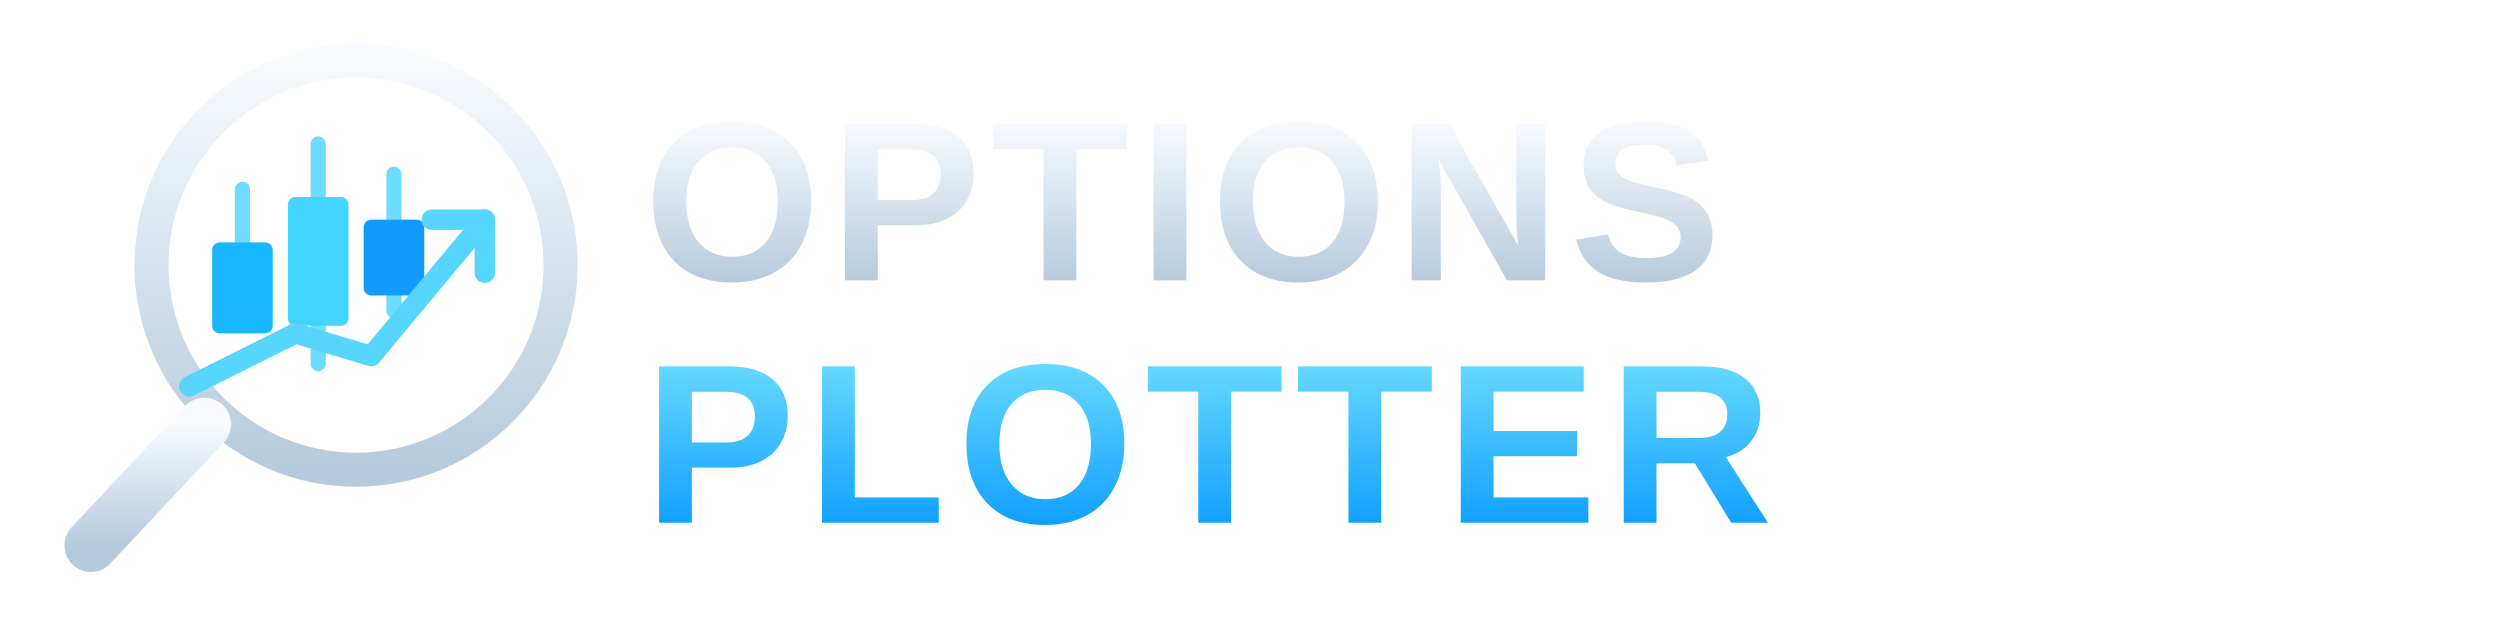
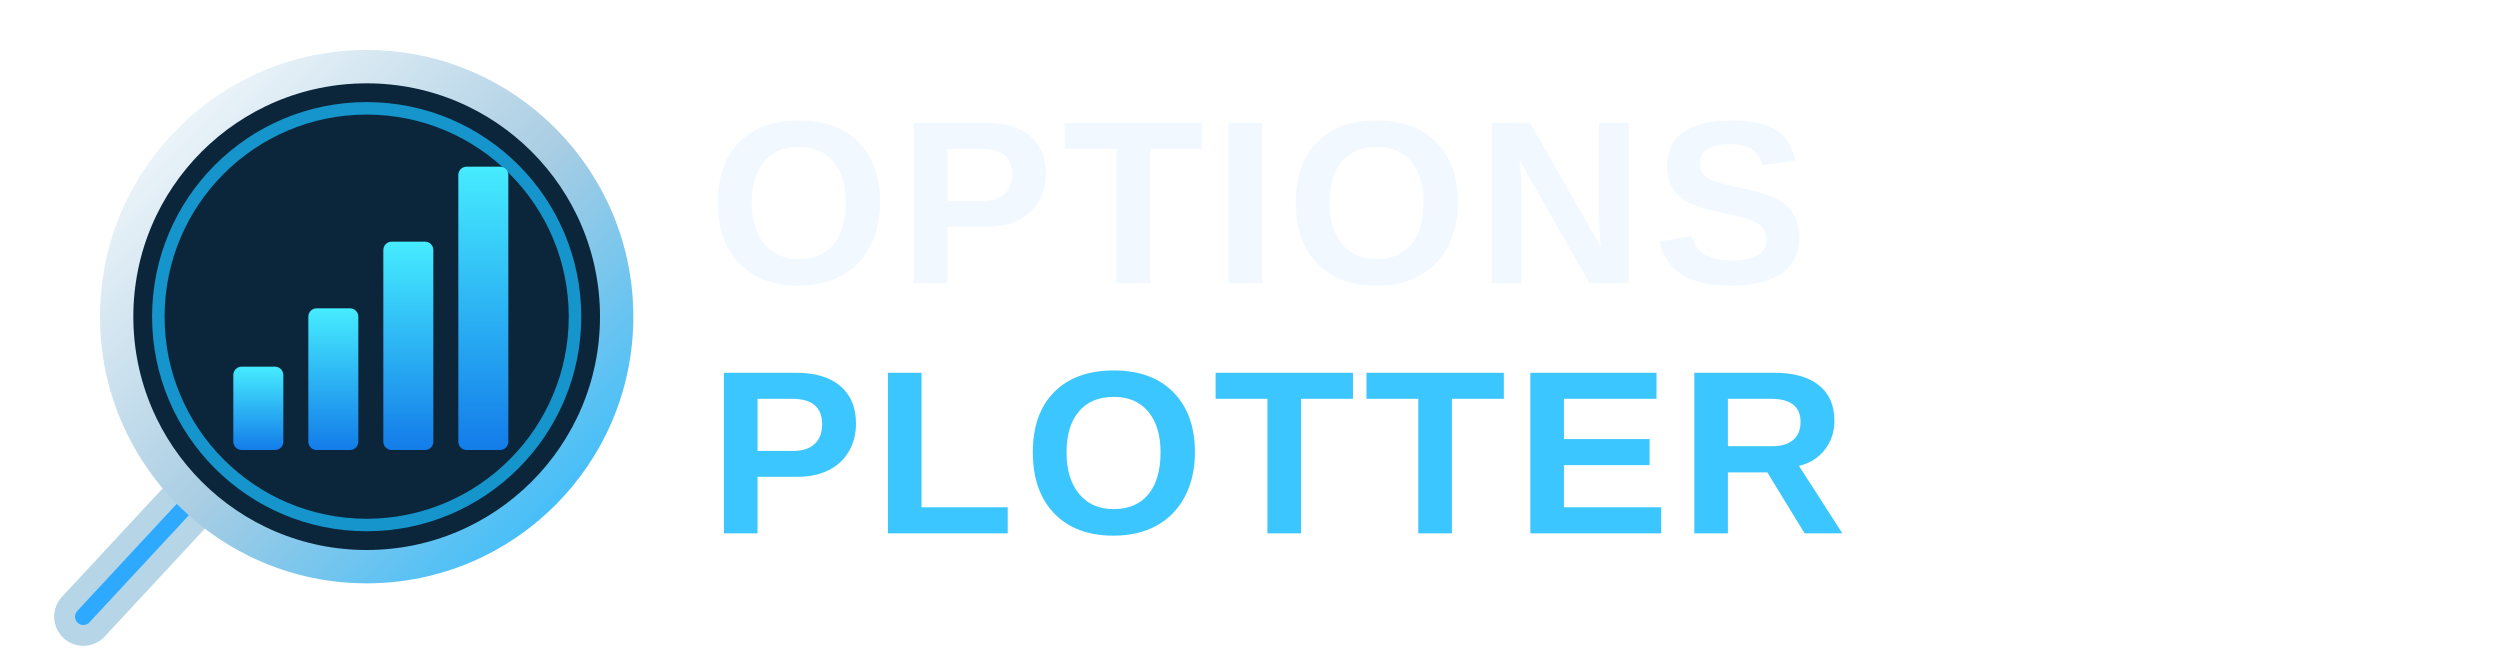
- <svg xmlns="http://www.w3.org/2000/svg" viewBox="0 0 330 84" role="img" aria-labelledby="t d">
+ <svg xmlns="http://www.w3.org/2000/svg" viewBox="0 0 300 80" role="img" aria-labelledby="title">
  <defs>
-     <linearGradient id="silver" x1="0" y1="0" x2="0" y2="1">
-       <stop stop-color="#f8fbff" />
-       <stop offset="1" stop-color="#b5cadc" />
+     <linearGradient id="ring" x1="0" y1="0" x2="1" y2="1">
+       <stop stop-color="#ffffff" />
+       <stop offset=".52" stop-color="#a9cde3" />
+       <stop offset="1" stop-color="#25baff" />
    </linearGradient>
-     <linearGradient id="cyan" x1="0" y1="0" x2="0" y2="1">
-       <stop stop-color="#66d9ff" />
-       <stop offset="1" stop-color="#119fff" />
+     <linearGradient id="bars" x1="0" y1="0" x2="0" y2="1">
+       <stop stop-color="#46ecff" />
+       <stop offset="1" stop-color="#137ce9" />
    </linearGradient>
  </defs>
-   <circle cx="47" cy="35" r="27" fill="none" stroke="url(#silver)" stroke-width="4.5" />
-   <path d="M27 56 L12 72" stroke="url(#silver)" stroke-width="7" stroke-linecap="round" />
-   <path d="M32 42V25 M42 48V19 M52 41V23" stroke="#6ddcff" stroke-width="2" stroke-linecap="round" />
-   <rect x="28" y="32" width="8" height="12" rx="1" fill="#18b7ff" />
-   <rect x="38" y="26" width="8" height="17" rx="1" fill="#42d4ff" />
-   <rect x="48" y="29" width="8" height="10" rx="1" fill="#129aff" />
-   <path d="M25 51L39 44L49 47L64 29" fill="none" stroke="#56d5ff" stroke-width="2.7" stroke-linecap="round" stroke-linejoin="round" />
-   <path d="M57 29H64V36" fill="none" stroke="#56d5ff" stroke-width="2.7" stroke-linecap="round" stroke-linejoin="round" />
-   <text x="85" y="37" fill="url(#silver)" font-family="Segoe UI,Arial,sans-serif" font-size="30" font-weight="600" letter-spacing="1.2">OPTIONS</text>
-   <text x="85" y="69" fill="url(#cyan)" font-family="Segoe UI,Arial,sans-serif" font-size="30" font-weight="600" letter-spacing="1.5">PLOTTER</text>
+   <g transform="translate(5 3)">
+     <path d="M18 57 L5 71" stroke="#b6d6e8" stroke-width="7" stroke-linecap="round" />
+     <path d="M18 57 L5 71" stroke="#2daaff" stroke-width="2" stroke-linecap="round" />
+     <circle cx="39" cy="35" r="30" fill="#0b263a" stroke="url(#ring)" stroke-width="4" />
+     <circle cx="39" cy="35" r="25" fill="none" stroke="#18b9fc" stroke-opacity=".75" stroke-width="1.5" />
+     <g fill="url(#bars)">
+       <rect x="23" y="41" width="6" height="10" rx="1" />
+       <rect x="32" y="34" width="6" height="17" rx="1" />
+       <rect x="41" y="26" width="6" height="25" rx="1" />
+       <rect x="50" y="17" width="6" height="34" rx="1" />
+     </g>
+   </g>
+   <g font-family="Arial,Helvetica,sans-serif" font-size="28" font-weight="800" letter-spacing="1">
+     <text x="85" y="34" fill="#f2f8ff">OPTIONS</text>
+     <text x="85" y="64" fill="#3cc6ff">PLOTTER</text>
+   </g>
</svg>
